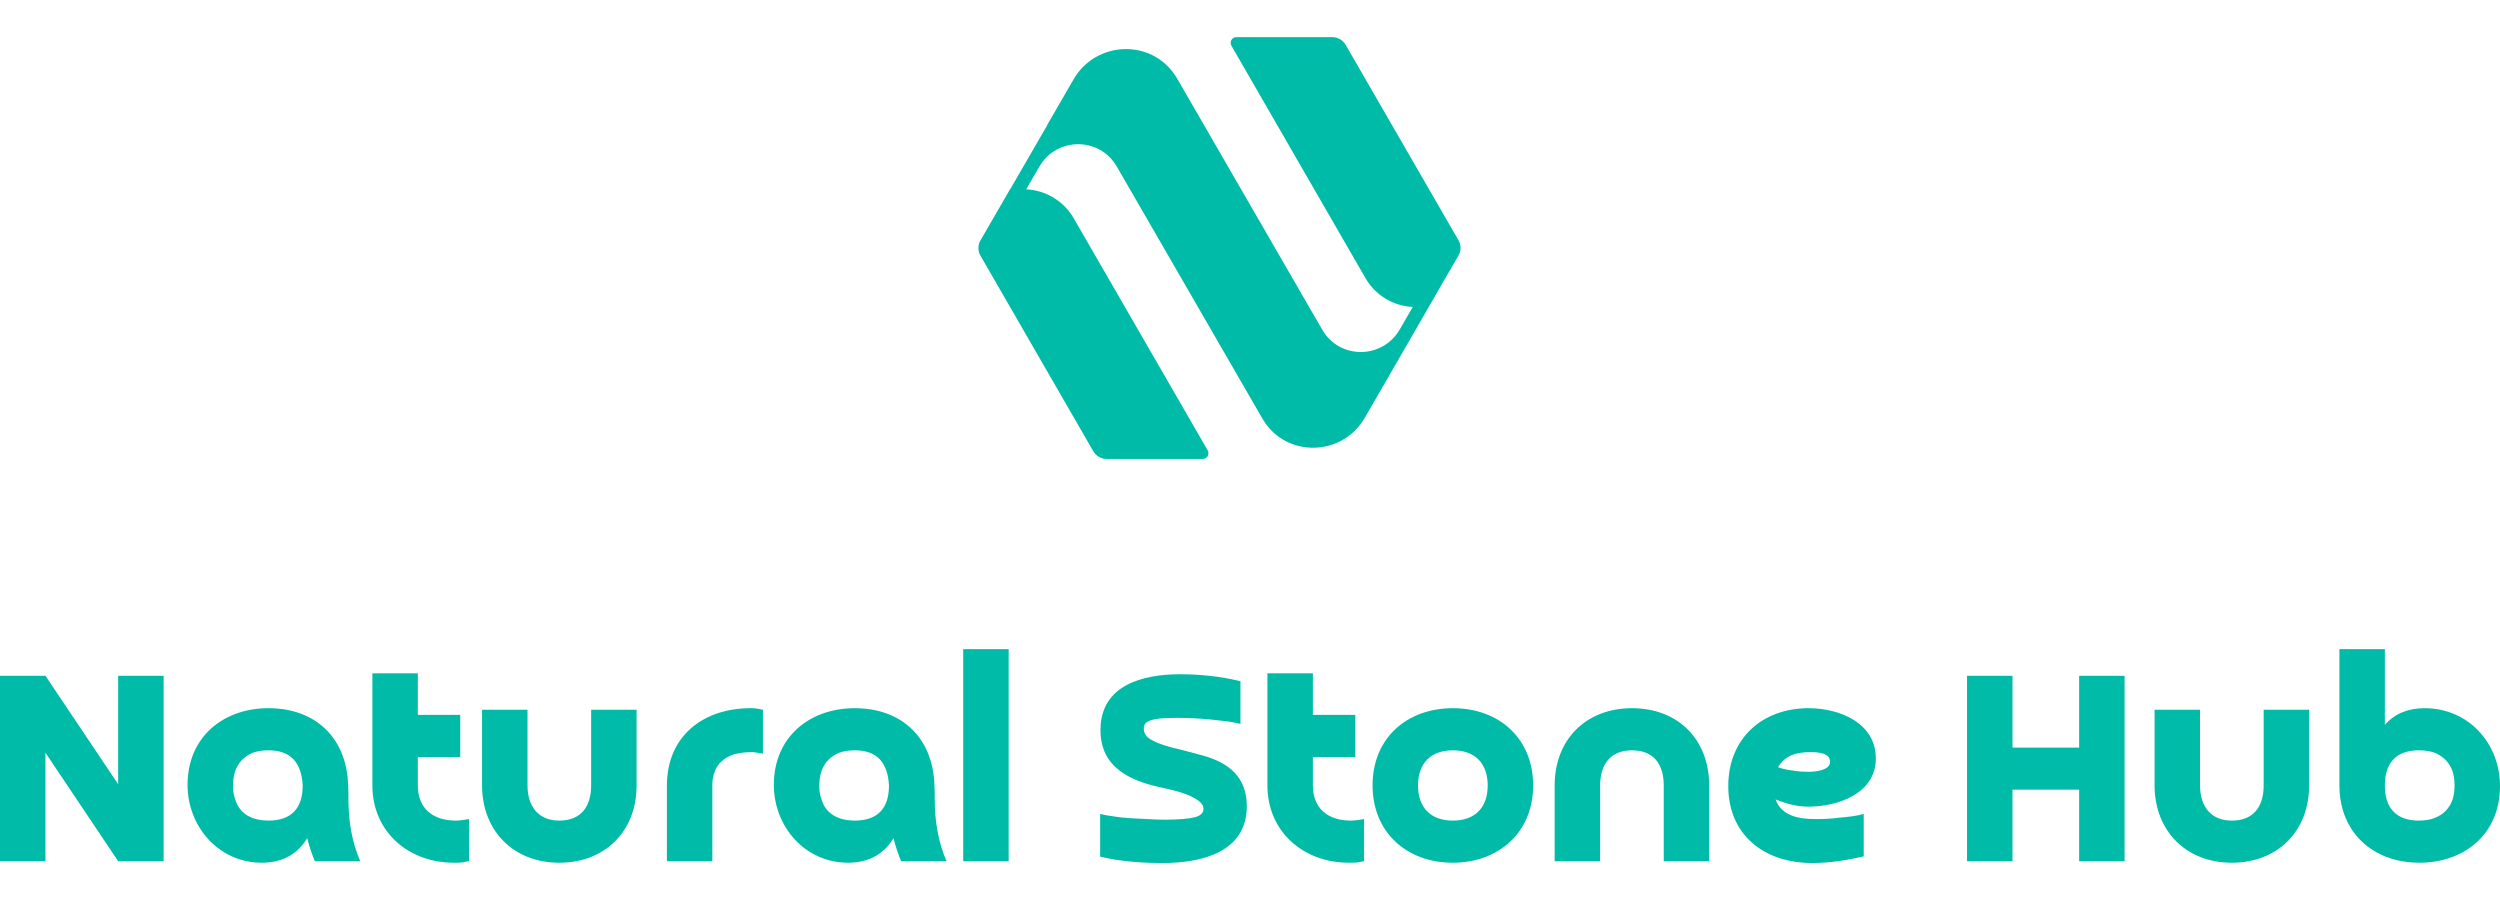
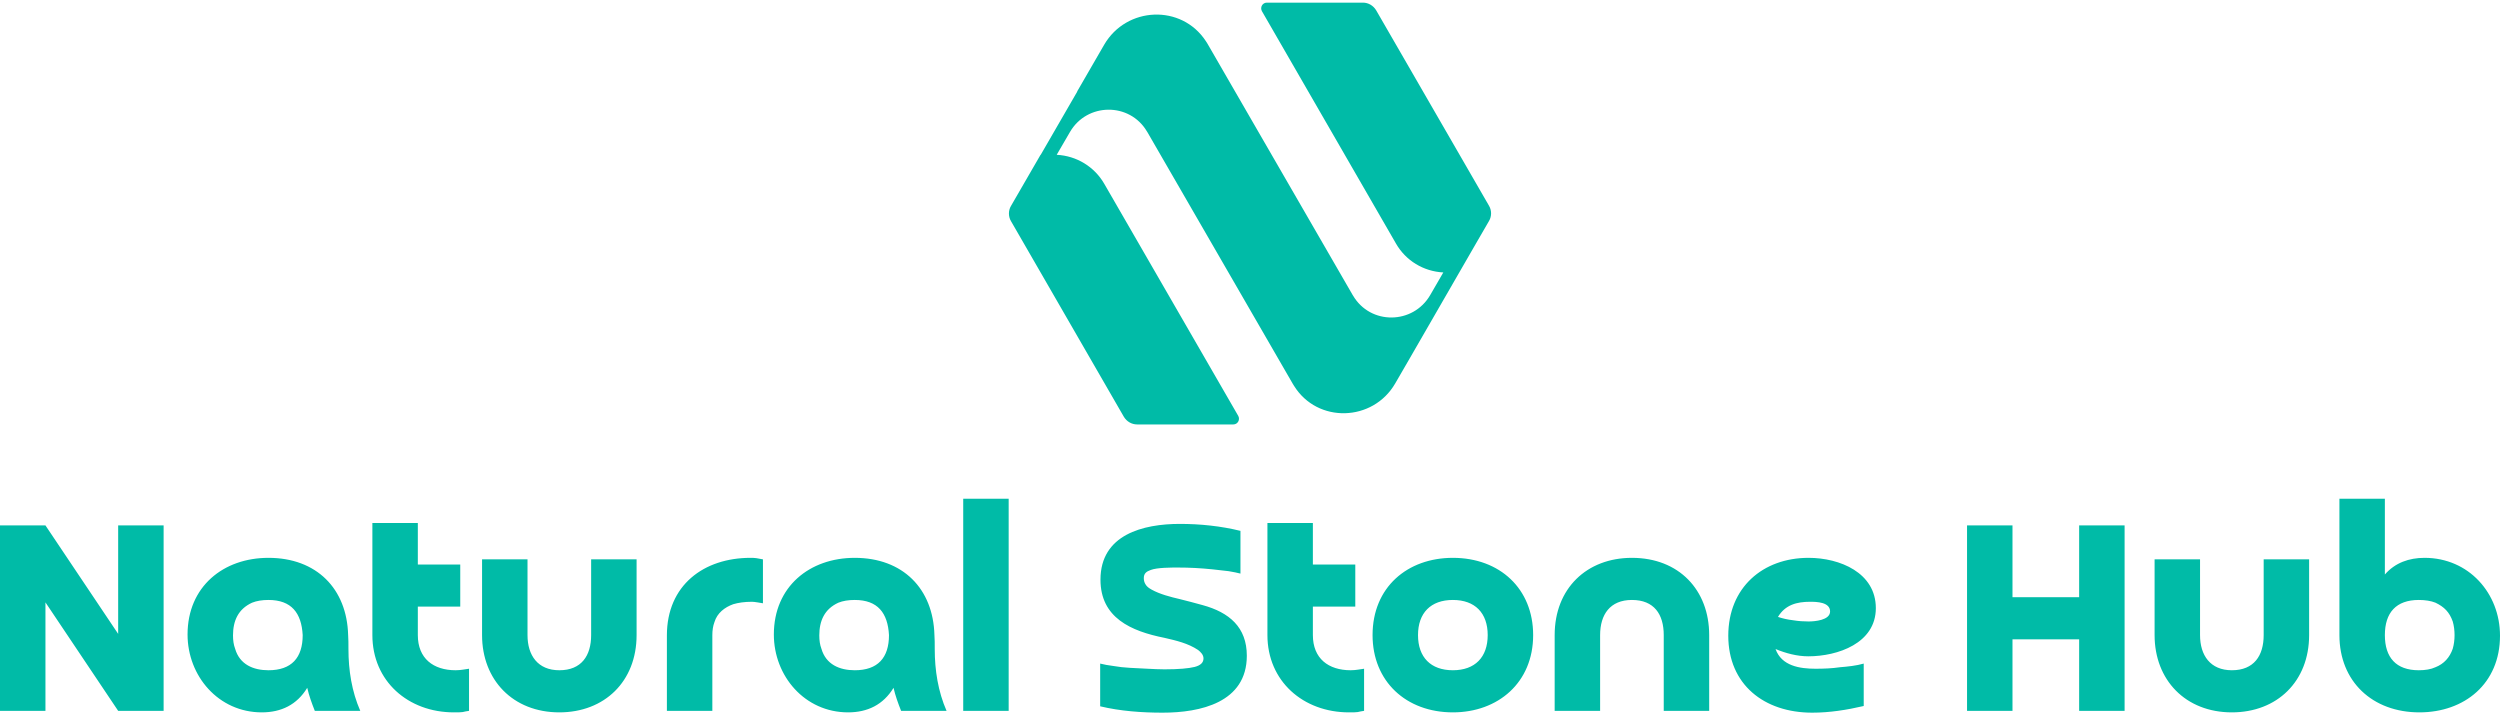
- <svg xmlns="http://www.w3.org/2000/svg" width="396" height="143.35" viewBox="0 20 350 124.948">
-   <defs id="SvgjsDefs1525" />
-   <g id="SvgjsG1526" featurekey="rDwwlG-0" transform="matrix(0.2380163,0,0,0.2380163,135.0236,18.25599)" fill="#00bba7">
-     <g>
-       <path d="M64.3,132.1l78.8,136.5c1.2,2.2-0.3,5-2.9,5H83.6c-3.2,0-6.1-1.7-7.8-4.5L9.4,154c-1.6-2.7-1.6-6.2,0-8.9L26.8,115h0.1   l21.5-37.2h-0.1l15.9-27.5c13.1-22.6,45.5-24,59.8-2.2c0.3,0.5,0.6,0.9,0.9,1.4l85.5,148c0.1,0.1,0.2,0.2,0.2,0.3   c10.2,17.4,35.3,17.1,45.4-0.3l7.7-13.3c-11.6-0.6-22.1-6.9-27.9-17.1L157,30.5c-1.2-2.2,0.3-5,2.9-5h56.5c3.2,0,6.1,1.7,7.8,4.5   l66.4,115c1.6,2.7,1.6,6.2,0,8.9l-7.7,13.3L243.8,235l-8.4,14.5c-13.1,22.6-45.7,23.6-59.5,1.4c-0.2-0.4-0.6-0.9-0.8-1.3l-85.5-148   c-0.1-0.1-0.2-0.2-0.2-0.3c-10.2-17.3-35.3-17-45.3,0.3L36.3,115C48,115.6,58.5,122,64.3,132.1z" />
+ <svg xmlns="http://www.w3.org/2000/svg" id="nsh-logo" viewBox="0 0 350 100" shape-rendering="geometricPrecision" text-rendering="geometricPrecision" project-id="449cab3303d84beaa0633ba416a5da33" export-id="d86ad5f4b6934e95929351d7d26ad6e7" cached="false">
+   <g id="nsh-logo-u-svgjsg1526" transform="matrix(.238016 0 0 0.238016 139.298-5.7)">
+     <g id="nsh-logo-s-g1">
+       <path id="nsh-logo-s-path1" d="M64.3,132.1l78.8,136.5c1.2,2.2-.3,5-2.9,5h-56.6c-3.2,0-6.1-1.7-7.8-4.5L9.4,154c-1.6-2.7-1.6-6.2,0-8.9L26.8,115h.1L48.4,77.8h-.1L64.2,50.3c13.1-22.6,45.5-24,59.8-2.2.3.5.6.9.9,1.4l85.5,148c.1.1.2.2.2.3c10.2,17.4,35.3,17.1,45.4-.3l7.7-13.3c-11.6-.6-22.1-6.9-27.9-17.1L157,30.5c-1.2-2.2.3-5,2.9-5h56.5c3.2,0,6.1,1.7,7.8,4.5l66.4,115c1.6,2.7,1.6,6.2,0,8.9l-7.7,13.3L243.8,235l-8.4,14.5c-13.1,22.6-45.7,23.6-59.5,1.4-.2-.4-.6-.9-.8-1.3l-85.5-148c-.1-.1-.2-.2-.2-.3-10.2-17.3-35.3-17-45.3.3L36.3,115c11.7.6,22.2,7,28,17.1Z" fill="#00bba7" />
    </g>
  </g>
-   <g id="SvgjsG1527" featurekey="4AZ1rv-0" transform="matrix(2.120955,0,0,2.120955,-2.41789,97.27427)" fill="#00bba7">
-     <path d="M8.94 7.76 l3 0 l0 12.24 l-3 0 l-4.8 -7.16 l0 7.16 l-3 0 l0 -12.24 l3 0 l4.8 7.16 l0 -7.16 z M21.12 15 c-0.08 -1.46 -0.74 -2.32 -2.26 -2.32 c-0.42 0 -0.78 0.06 -1.08 0.18 c-0.92 0.42 -1.26 1.2 -1.26 2.16 c0 0.32 0.04 0.62 0.14 0.88 c0.3 1.04 1.2 1.42 2.2 1.42 c1.52 0 2.26 -0.82 2.26 -2.32 z M24.92 20 l-3 0 c-0.2 -0.5 -0.38 -1 -0.5 -1.52 c-0.68 1.12 -1.72 1.62 -3 1.62 c-2.86 0 -4.9 -2.4 -4.9 -5.14 c0 -3.16 2.36 -5.06 5.34 -5.06 c3.18 0 5.18 2.04 5.26 5.1 c0.02 0.26 0.02 0.56 0.02 0.92 c0 1.4 0.22 2.8 0.78 4.08 z M31.52 10.34 l0 2.78 l-2.8 0 l0 1.88 c0 1.54 1.02 2.32 2.5 2.32 c0.18 0 0.34 -0.02 0.48 -0.04 s0.26 -0.04 0.4 -0.06 l0 2.78 c-0.18 0.02 -0.32 0.06 -0.42 0.08 c-0.12 0.02 -0.32 0.02 -0.58 0.02 c-3.02 0 -5.38 -2.06 -5.38 -5.1 l0 -7.4 l3 0 l0 2.74 l2.8 0 z M40.16 10 l3 0 l0 5 c0 3.06 -2.12 5.1 -5.1 5.1 c-3.06 0 -5.1 -2.14 -5.1 -5.1 l0 -5 l3 0 l0 5 c0 1.34 0.68 2.32 2.1 2.32 c1.46 0 2.1 -0.96 2.1 -2.32 l0 -5 z M48.16 15 l0 5 l-3 0 l0 -4.98 c0 -3.32 2.44 -5.12 5.52 -5.12 c0.1 0 0.24 0 0.38 0.02 s0.3 0.06 0.44 0.08 l0 2.9 c-0.1 -0.02 -0.22 -0.04 -0.36 -0.06 s-0.26 -0.04 -0.36 -0.04 c-0.5 0 -0.9 0.06 -1.24 0.16 c-0.56 0.2 -1.06 0.58 -1.24 1.18 c-0.1 0.26 -0.14 0.56 -0.14 0.86 z M59.82 15 c-0.08 -1.46 -0.74 -2.32 -2.26 -2.32 c-0.42 0 -0.78 0.06 -1.08 0.18 c-0.92 0.42 -1.26 1.2 -1.26 2.16 c0 0.32 0.04 0.62 0.14 0.88 c0.3 1.04 1.2 1.42 2.2 1.42 c1.52 0 2.26 -0.82 2.26 -2.32 z M63.62 20 l-3 0 c-0.2 -0.5 -0.38 -1 -0.5 -1.52 c-0.68 1.12 -1.72 1.62 -3 1.62 c-2.86 0 -4.9 -2.4 -4.9 -5.14 c0 -3.16 2.36 -5.06 5.34 -5.06 c3.18 0 5.18 2.04 5.26 5.1 c0.02 0.26 0.02 0.56 0.02 0.92 c0 1.4 0.22 2.8 0.78 4.08 z M64.72 6 l3 0 l0 14 l-3 0 l0 -14 z M73.76 19.7 l0 -2.82 c0.24 0.06 0.54 0.12 0.88 0.16 c0.34 0.06 0.7 0.1 1.08 0.12 s0.76 0.04 1.16 0.06 s0.78 0.04 1.12 0.04 c0.94 0 1.6 -0.06 2 -0.16 c0.38 -0.1 0.58 -0.28 0.58 -0.56 c0 -0.24 -0.18 -0.42 -0.36 -0.56 c-0.66 -0.44 -1.44 -0.62 -2.22 -0.8 c-2.2 -0.44 -4.22 -1.32 -4.22 -3.84 c0 -2.98 2.82 -3.68 5.24 -3.68 c1.34 0 2.7 0.14 4 0.46 l0 2.82 c-0.2 -0.06 -0.46 -0.1 -0.78 -0.16 c-0.34 -0.04 -0.68 -0.08 -1.06 -0.12 c-0.78 -0.08 -1.52 -0.12 -2.3 -0.12 c-0.44 0 -1.36 0 -1.78 0.16 c-0.28 0.1 -0.46 0.22 -0.46 0.54 c0 0.16 0.04 0.3 0.12 0.42 c0.08 0.14 0.22 0.24 0.4 0.34 c0.54 0.3 1.24 0.48 1.84 0.62 c0.5 0.12 1 0.26 1.52 0.4 c1.76 0.48 2.92 1.46 2.92 3.34 c0 3.1 -3.08 3.76 -5.56 3.76 c-1.36 0 -2.78 -0.1 -4.12 -0.42 z M90.6 10.34 l0 2.78 l-2.8 0 l0 1.88 c0 1.54 1.02 2.32 2.5 2.32 c0.18 0 0.34 -0.02 0.48 -0.04 s0.26 -0.04 0.4 -0.06 l0 2.78 c-0.18 0.02 -0.32 0.06 -0.42 0.08 c-0.12 0.02 -0.32 0.02 -0.58 0.02 c-3.02 0 -5.38 -2.06 -5.38 -5.1 l0 -7.4 l3 0 l0 2.74 l2.8 0 z M97.04 17.32 c1.46 0 2.3 -0.86 2.3 -2.32 s-0.84 -2.32 -2.3 -2.32 s-2.3 0.86 -2.3 2.32 s0.84 2.32 2.3 2.32 z M97.04 20.1 c-3.08 0 -5.3 -2.04 -5.3 -5.1 c0 -3.16 2.3 -5.1 5.3 -5.1 c3.1 0 5.3 2.04 5.3 5.1 c0 3.14 -2.32 5.1 -5.3 5.1 z M113.96 15 l0 5 l-3 0 l0 -5 c0 -1.38 -0.64 -2.32 -2.1 -2.32 c-1.44 0 -2.1 0.96 -2.1 2.32 l0 5 l-3 0 l0 -5 c0 -3.08 2.12 -5.1 5.1 -5.1 c3.1 0 5.1 2.12 5.1 5.1 z M118.5 13.8 c0.3 0.1 0.64 0.18 1 0.22 c0.36 0.06 0.7 0.08 1.02 0.08 c0.4 0 1.42 -0.08 1.42 -0.66 c0 -0.62 -0.88 -0.64 -1.32 -0.64 c-0.88 0 -1.64 0.2 -2.12 1 z M124.16 16.88 l0 2.8 c-1.12 0.26 -2.24 0.44 -3.4 0.44 c-3.18 0 -5.54 -1.86 -5.54 -5.08 c0 -3.18 2.28 -5.14 5.3 -5.14 c2.06 0 4.44 0.98 4.44 3.32 c0 2.32 -2.52 3.18 -4.46 3.18 c-0.74 0 -1.48 -0.2 -2.16 -0.48 c0.4 1.12 1.6 1.3 2.64 1.3 c0.54 0 1.08 -0.02 1.62 -0.1 c0.5 -0.04 1.08 -0.1 1.56 -0.24 z M138.38 7.76 l3 0 l0 12.24 l-3 0 l0 -4.72 l-4.4 0 l0 4.72 l-3 0 l0 -12.24 l3 0 l0 4.74 l4.4 0 l0 -4.74 z M150.56 10 l3 0 l0 5 c0 3.06 -2.12 5.1 -5.1 5.1 c-3.06 0 -5.1 -2.14 -5.1 -5.1 l0 -5 l3 0 l0 5 c0 1.34 0.68 2.32 2.1 2.32 c1.46 0 2.1 -0.96 2.1 -2.32 l0 -5 z M158.56 15 c0 1.48 0.74 2.32 2.24 2.32 c0.42 0 0.8 -0.06 1.1 -0.2 c0.56 -0.22 0.94 -0.64 1.14 -1.22 c0.08 -0.28 0.12 -0.58 0.12 -0.9 s-0.04 -0.62 -0.12 -0.9 c-0.22 -0.62 -0.56 -0.96 -1.14 -1.24 c-0.3 -0.12 -0.68 -0.18 -1.1 -0.18 c-1.5 0 -2.24 0.84 -2.24 2.32 z M155.56 6 l3 0 l0 5 c0.68 -0.78 1.6 -1.1 2.62 -1.1 c2.92 0 4.98 2.34 4.98 5.14 c0 3.16 -2.34 5.06 -5.32 5.06 c-3.1 0 -5.28 -2.04 -5.28 -5.1 l0 -9 z" />
+   <g id="nsh-logo-u-svgjsg1527" transform="matrix(2.12096 0 0 2.12096-2.417894 57.1)">
+     <path id="nsh-logo-s-path2" d="M8.94,7.76h3v12.24h-3l-4.8-7.16v7.16h-3v-12.24h3l4.8,7.16v-7.16ZM21.12,15c-.08-1.46-.74-2.32-2.26-2.32-.42,0-.78.06-1.08.18-.92.42-1.26,1.2-1.26,2.16c0,.32.04.62.14.88.3,1.04,1.2,1.42,2.2,1.42c1.52,0,2.26-.82,2.26-2.32Zm3.8,5h-3c-.2-.5-.38-1-.5-1.52-.68,1.12-1.72,1.62-3,1.62-2.86,0-4.9-2.4-4.9-5.14c0-3.16,2.36-5.06,5.34-5.06c3.18,0,5.18,2.04,5.26,5.1.02.26.02.56.02.92c0,1.4.22,2.8.78,4.08Zm6.6-9.66v2.78h-2.8v1.88c0,1.54,1.02,2.32,2.5,2.32.18,0,.34-.02.48-.04s.26-.04.4-.06v2.78c-.18.02-.32.06-.42.08-.12.02-.32.02-.58.02-3.02,0-5.38-2.06-5.38-5.1v-7.4h3v2.74h2.8ZM40.16,10h3v5c0,3.06-2.12,5.1-5.1,5.1-3.06,0-5.1-2.14-5.1-5.1v-5h3v5c0,1.34.68,2.32,2.1,2.32c1.46,0,2.1-.96,2.1-2.32v-5Zm8,5v5h-3v-4.98c0-3.32,2.44-5.12,5.52-5.12.1,0,.24,0,.38.02s.3.06.44.08v2.9c-.1-.02-.22-.04-.36-.06s-.26-.04-.36-.04c-.5,0-.9.06-1.24.16-.56.2-1.06.58-1.24,1.18-.1.26-.14.56-.14.86Zm11.66,0c-.08-1.46-.74-2.32-2.26-2.32-.42,0-.78.06-1.08.18-.92.42-1.26,1.2-1.26,2.16c0,.32.04.62.14.88.3,1.04,1.2,1.42,2.2,1.42c1.52,0,2.26-.82,2.26-2.32Zm3.8,5h-3c-.2-.5-.38-1-.5-1.52-.68,1.12-1.72,1.62-3,1.62-2.86,0-4.9-2.4-4.9-5.14c0-3.16,2.36-5.06,5.34-5.06c3.18,0,5.18,2.04,5.26,5.1.02.26.02.56.02.92c0,1.4.22,2.8.78,4.08Zm1.1-14h3v14h-3v-14Zm9.04,13.7v-2.82c.24.06.54.12.88.16.34.06.7.1,1.08.12s.76.04,1.16.06.78.04,1.12.04c.94,0,1.6-.06,2-.16.38-.1.58-.28.58-.56c0-.24-.18-.42-.36-.56-.66-.44-1.44-.62-2.22-.8-2.2-.44-4.22-1.32-4.22-3.84c0-2.98,2.82-3.68,5.24-3.68c1.34,0,2.7.14,4,.46v2.82c-.2-.06-.46-.1-.78-.16-.34-.04-.68-.08-1.06-.12-.78-.08-1.52-.12-2.3-.12-.44,0-1.36,0-1.78.16-.28.1-.46.22-.46.54c0,.16.04.3.12.42.08.14.22.24.4.34.54.3,1.24.48,1.84.62.5.12,1,.26,1.52.4c1.76.48,2.92,1.46,2.92,3.34c0,3.1-3.08,3.76-5.56,3.76-1.36,0-2.78-.1-4.12-.42ZM90.6,10.34v2.78h-2.8v1.88c0,1.54,1.02,2.32,2.5,2.32.18,0,.34-.02.48-.04s.26-.04.4-.06v2.78c-.18.02-.32.06-.42.08-.12.02-.32.02-.58.02-3.02,0-5.38-2.06-5.38-5.1v-7.4h3v2.74h2.8Zm6.44,6.98c1.46,0,2.3-.86,2.3-2.32s-.84-2.32-2.3-2.32-2.3.86-2.3,2.32.84,2.32,2.3,2.32Zm0,2.78c-3.08,0-5.3-2.04-5.3-5.1c0-3.16,2.3-5.1,5.3-5.1c3.1,0,5.3,2.04,5.3,5.1c0,3.14-2.32,5.1-5.3,5.1ZM113.96,15v5h-3v-5c0-1.38-.64-2.32-2.1-2.32-1.44,0-2.1.96-2.1,2.32v5h-3v-5c0-3.08,2.12-5.1,5.1-5.1c3.1,0,5.1,2.12,5.1,5.1Zm4.54-1.2c.3.1.64.18,1,.22.36.06.7.08,1.02.08.4,0,1.42-.08,1.42-.66c0-.62-.88-.64-1.32-.64-.88,0-1.64.2-2.12,1Zm5.66,3.08v2.8c-1.12.26-2.24.44-3.4.44-3.18,0-5.54-1.86-5.54-5.08c0-3.18,2.28-5.14,5.3-5.14c2.06,0,4.44.98,4.44,3.32c0,2.32-2.52,3.18-4.46,3.18-.74,0-1.48-.2-2.16-.48.4,1.12,1.6,1.3,2.64,1.3.54,0,1.08-.02,1.62-.1.5-.04,1.08-.1,1.56-.24Zm14.22-9.12h3v12.24h-3v-4.72h-4.4v4.72h-3v-12.24h3v4.74h4.4v-4.74ZM150.56,10h3v5c0,3.06-2.12,5.1-5.1,5.1-3.06,0-5.1-2.14-5.1-5.1v-5h3v5c0,1.34.68,2.32,2.1,2.32c1.46,0,2.1-.96,2.1-2.32v-5Zm8,5c0,1.48.74,2.32,2.24,2.32.42,0,.8-.06,1.1-.2.56-.22.94-.64,1.14-1.22.08-.28.12-.58.12-.9s-.04-.62-.12-.9c-.22-.62-.56-.96-1.14-1.24-.3-.12-.68-.18-1.1-.18-1.5,0-2.24.84-2.24,2.32Zm-3-9h3v5c.68-.78,1.6-1.1,2.62-1.1c2.92,0,4.98,2.34,4.98,5.14c0,3.16-2.34,5.06-5.32,5.06-3.1,0-5.28-2.04-5.28-5.1v-9Z" fill="#00bba7" />
  </g>
</svg>
